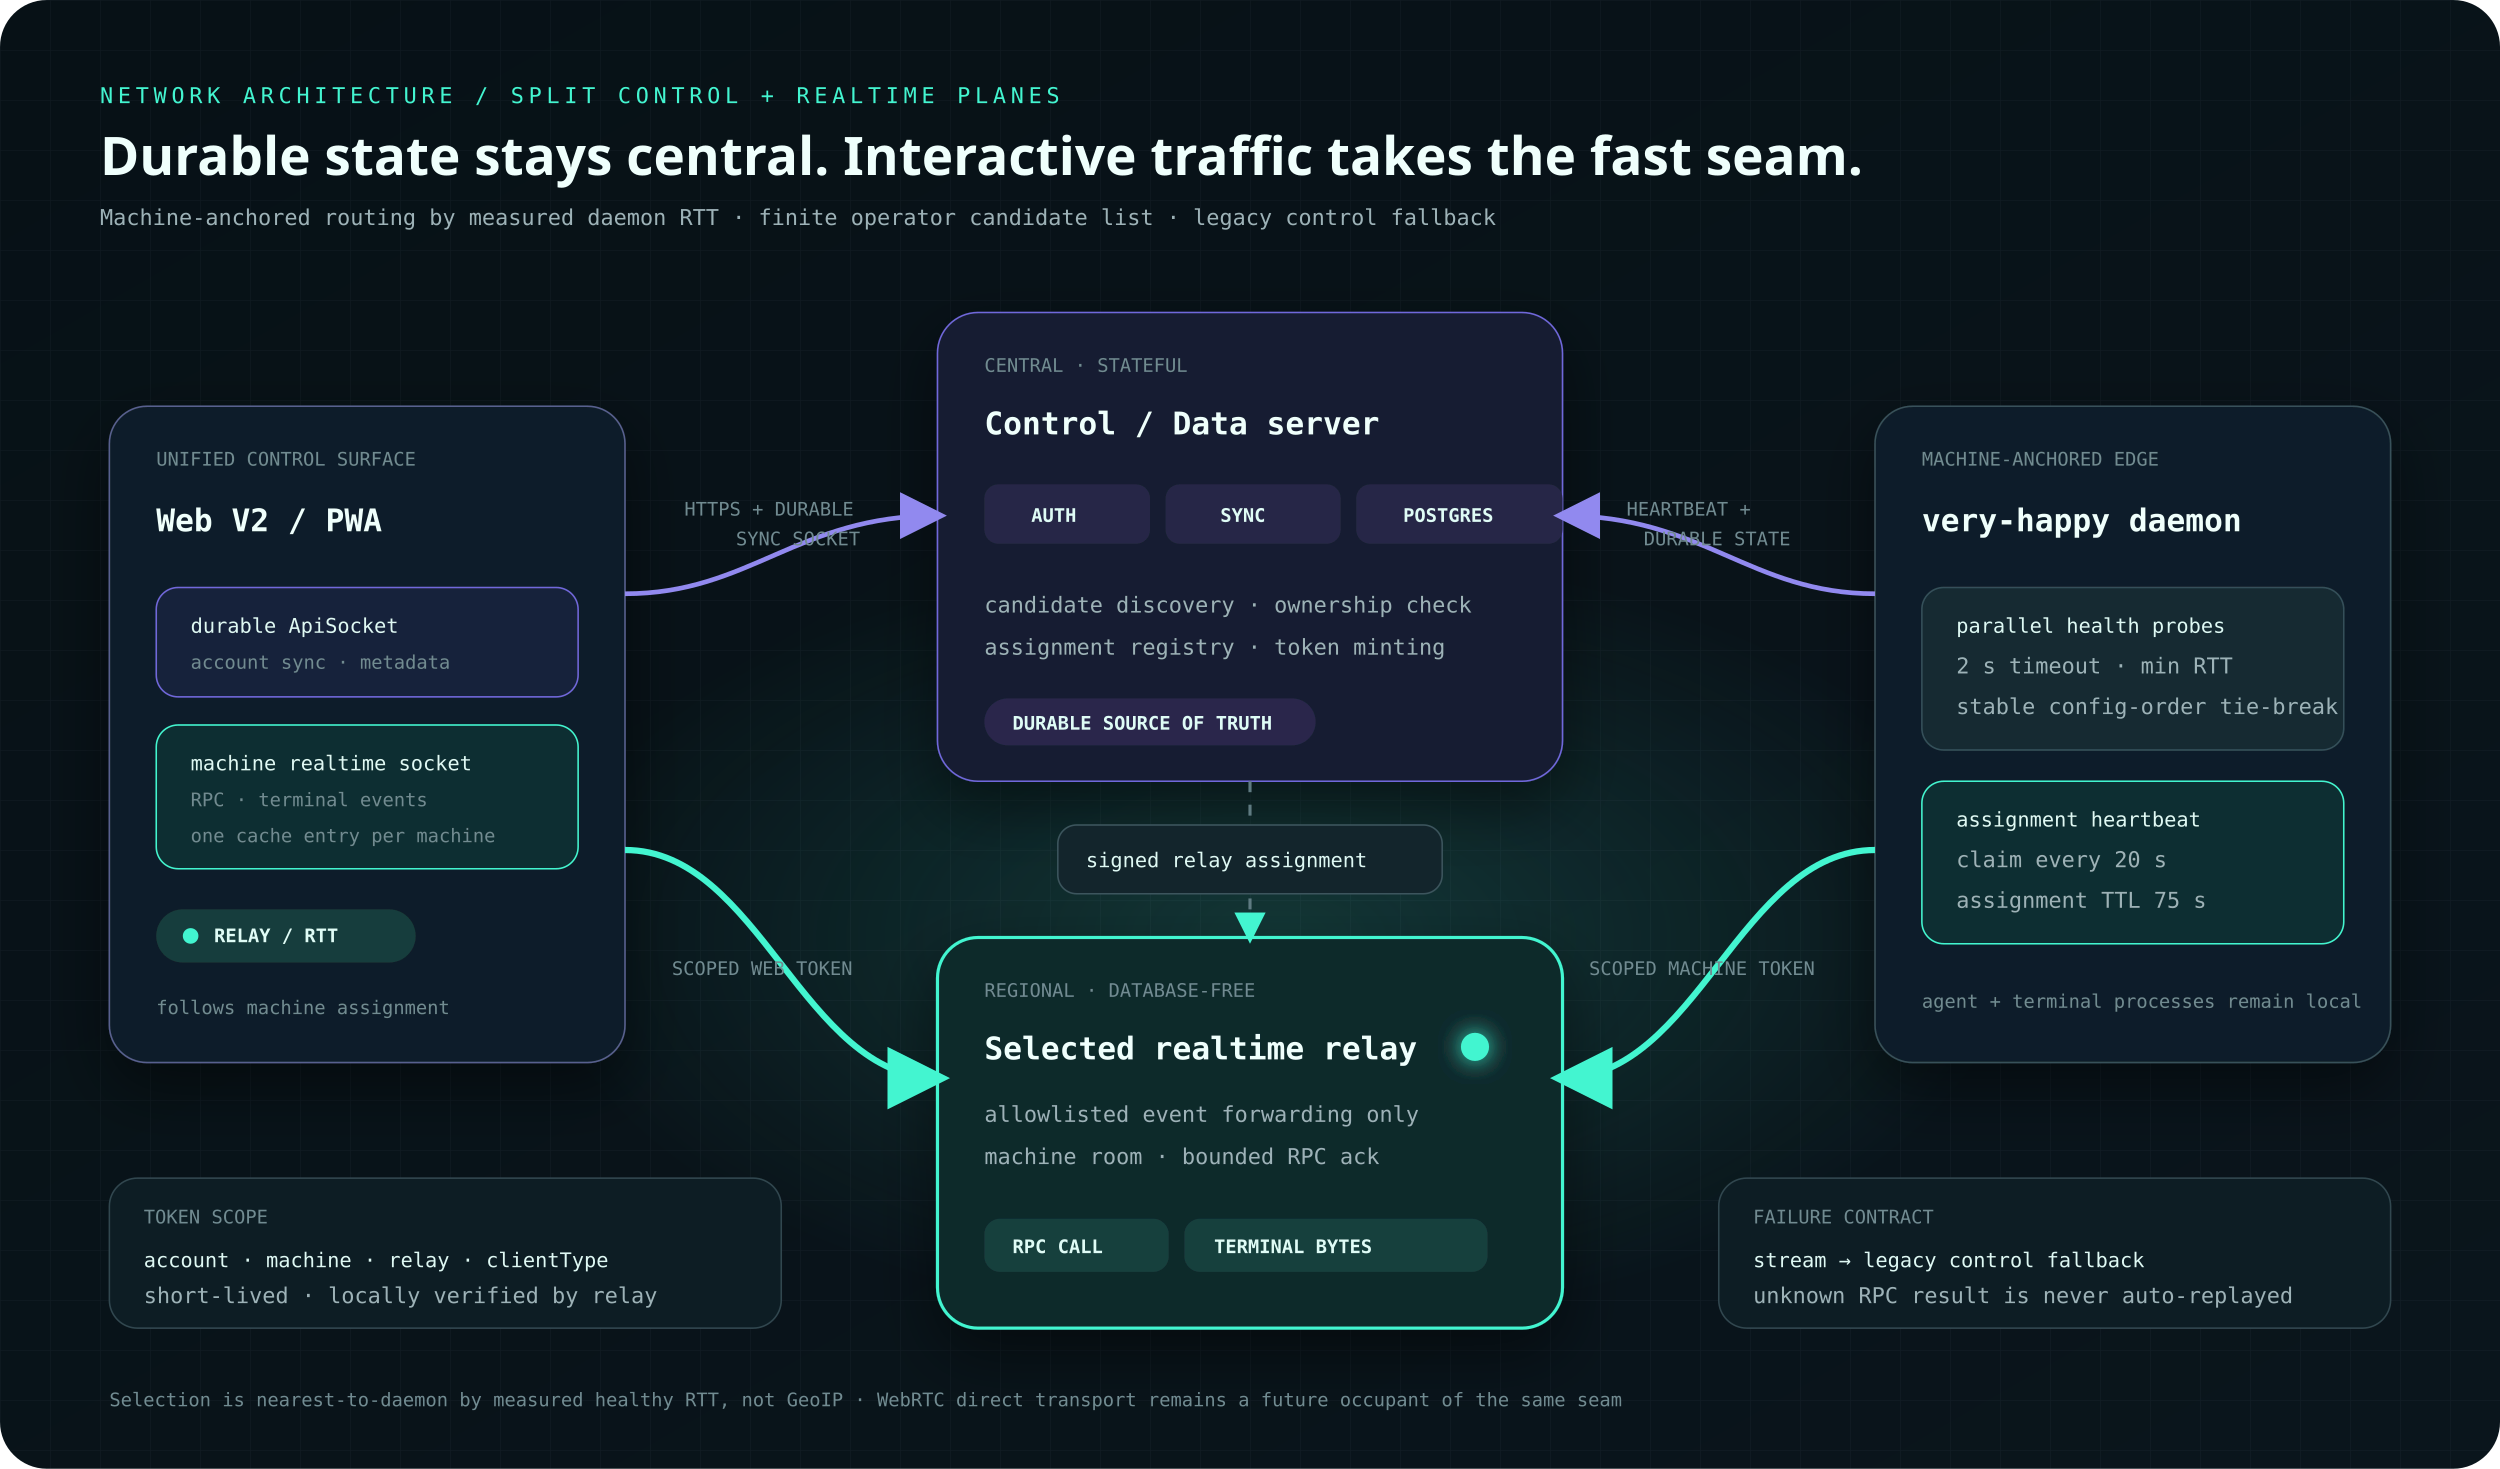
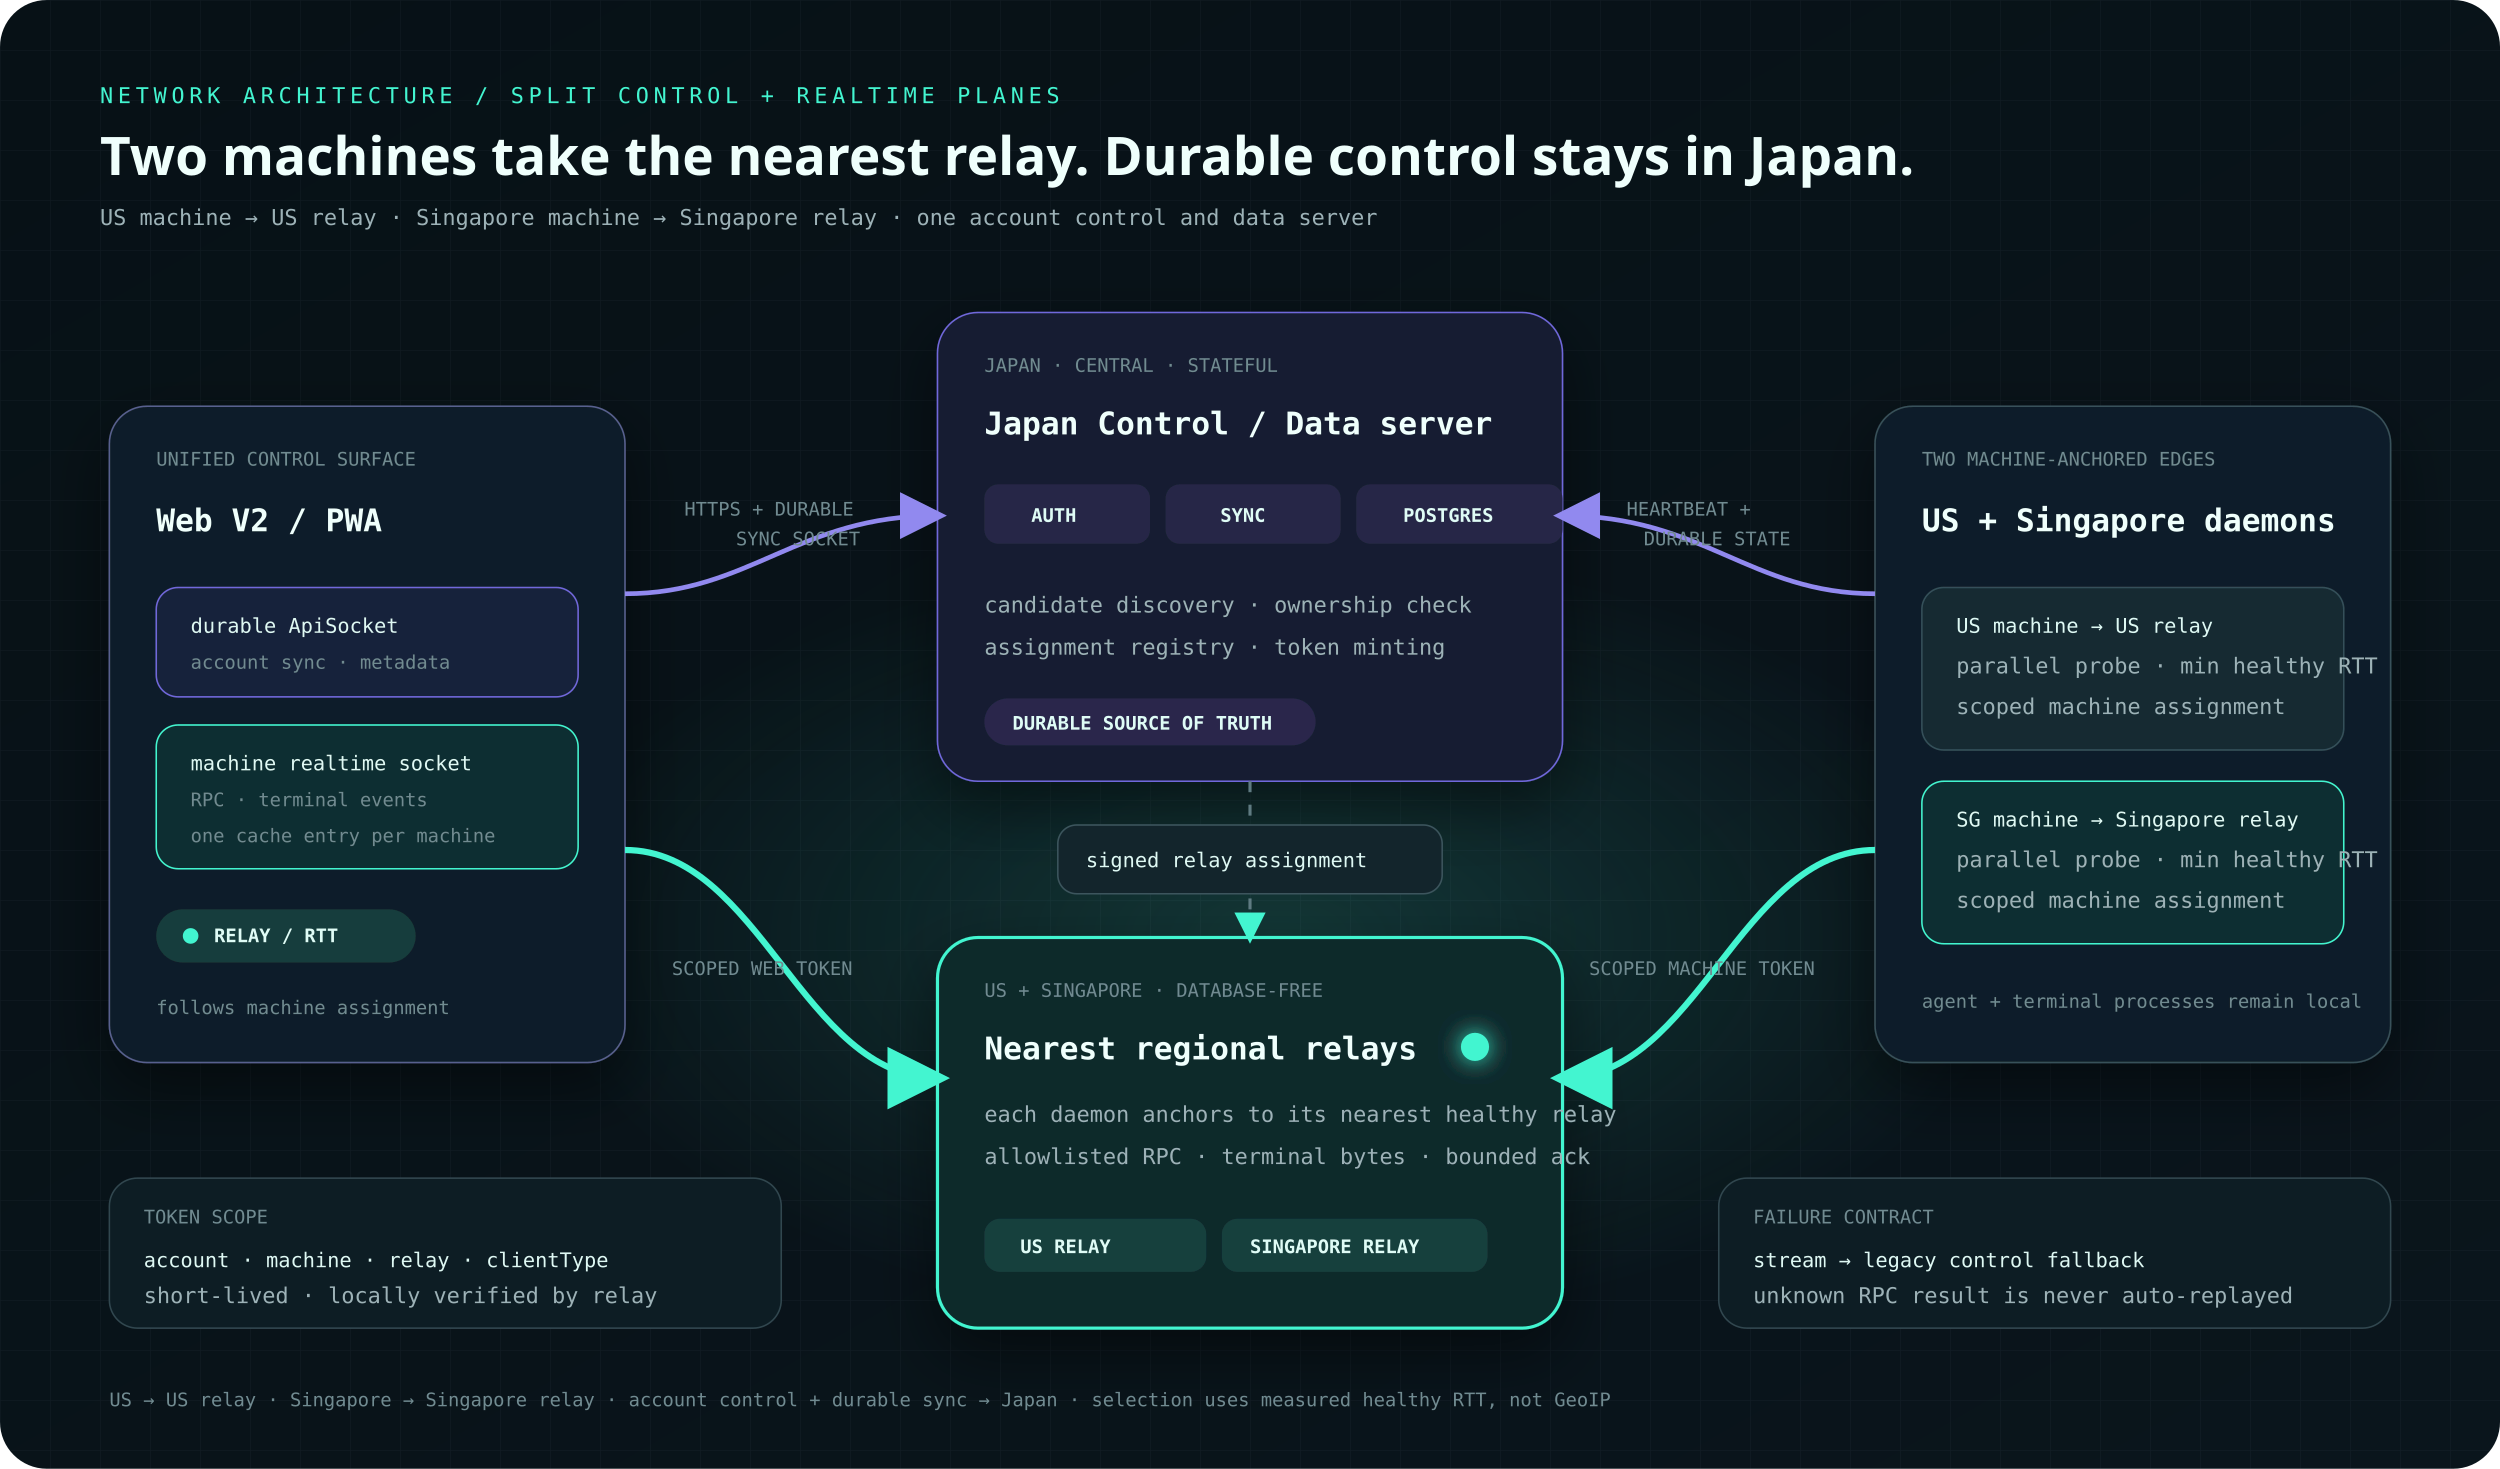
<svg xmlns="http://www.w3.org/2000/svg" width="1600" height="940" viewBox="0 0 1600 940" role="img" aria-labelledby="title desc">
  <defs>
    <linearGradient id="bg" x1="0" y1="0" x2="1" y2="1">
      <stop stop-color="#071116" />
      <stop offset="1" stop-color="#0a151c" />
    </linearGradient>
    <radialGradient id="halo">
      <stop stop-color="#43f5d0" stop-opacity=".16" />
      <stop offset="1" stop-color="#43f5d0" stop-opacity="0" />
    </radialGradient>
    <filter id="glow" x="-80%" y="-80%" width="260%" height="260%">
      <feGaussianBlur stdDeviation="7" result="b" />
      <feMerge>
        <feMergeNode in="b" />
        <feMergeNode in="SourceGraphic" />
      </feMerge>
    </filter>
    <filter id="shadow" x="-30%" y="-30%" width="160%" height="180%">
      <feDropShadow dx="0" dy="16" stdDeviation="20" flood-color="#000" flood-opacity=".45" />
    </filter>
    <pattern id="grid" width="32" height="32" patternUnits="userSpaceOnUse">
      <path d="M32 0H0V32" fill="none" stroke="#9ab5bb" stroke-opacity=".055" />
    </pattern>
    <marker id="a" markerWidth="10" markerHeight="10" refX="8" refY="5" orient="auto">
      <path d="M0 0L10 5L0 10Z" fill="#43f5d0" />
    </marker>
    <marker id="p" markerWidth="10" markerHeight="10" refX="8" refY="5" orient="auto">
      <path d="M0 0L10 5L0 10Z" fill="#9189ef" />
    </marker>
    <style>text{font-family:ui-monospace,SFMono-Regular,Menlo,Consolas,monospace}.title{font:700 34px ui-sans-serif,system-ui,sans-serif;fill:#effffc}.eyebrow{font-size:14px;letter-spacing:3px;fill:#43f5d0}.head{font-size:20px;font-weight:700;fill:#effffc}.body{font-size:14px;fill:#9db2b7}.code{font-size:13px;fill:#dff9f4}.dim{font-size:12px;fill:#718b91}.chip{font-size:12px;font-weight:700;fill:#dffcf6}.control{fill:none;stroke:#9189ef;stroke-width:3;marker-end:url(#p)}.realtime{fill:none;stroke:#43f5d0;stroke-width:4;marker-end:url(#a)}.dashed{fill:none;stroke:#5f7b82;stroke-width:2;stroke-dasharray:7 8;marker-end:url(#a)}</style>
  </defs>
  <rect width="1600" height="940" rx="30" fill="url(#bg)" />
  <rect width="1600" height="940" rx="30" fill="url(#grid)" />
  <ellipse cx="818" cy="600" rx="480" ry="250" fill="url(#halo)" />
  <text x="64" y="66" class="eyebrow">NETWORK ARCHITECTURE / SPLIT CONTROL + REALTIME PLANES</text>
-   <text x="64" y="112" class="title">Durable state stays central. Interactive traffic takes the fast seam.</text>
-   <text x="64" y="144" class="body">Machine-anchored routing by measured daemon RTT · finite operator candidate list · legacy control fallback</text>
+   <text x="64" y="112" class="title">Two machines take the nearest relay. Durable control stays in Japan.</text>
+   <text x="64" y="144" class="body">US machine → US relay · Singapore machine → Singapore relay · one account control and data server</text>
  <g filter="url(#shadow)">
    <rect x="70" y="260" width="330" height="420" rx="24" fill="#101f29" stroke="#59618f" />
    <text x="100" y="298" class="dim">UNIFIED CONTROL SURFACE</text>
    <text x="100" y="340" class="head">Web V2 / PWA</text>
    <rect x="100" y="376" width="270" height="70" rx="14" fill="#19243a" stroke="#7067db" />
    <text x="122" y="405" class="code">durable ApiSocket</text>
    <text x="122" y="428" class="dim">account sync · metadata</text>
    <rect x="100" y="464" width="270" height="92" rx="14" fill="#102e30" stroke="#43f5d0" />
    <text x="122" y="493" class="code">machine realtime socket</text>
    <text x="122" y="516" class="dim">RPC · terminal events</text>
    <text x="122" y="539" class="dim">one cache entry per machine</text>
    <rect x="100" y="582" width="166" height="34" rx="17" fill="#173d3c" />
    <circle cx="122" cy="599" r="5" fill="#43f5d0" />
    <text x="137" y="603" class="chip">RELAY / RTT</text>
    <text x="100" y="649" class="dim">follows machine assignment</text>
  </g>
  <g filter="url(#shadow)">
    <rect x="600" y="200" width="400" height="300" rx="26" fill="#171f31" stroke="#7067db" />
-     <text x="630" y="238" class="dim">CENTRAL · STATEFUL</text>
-     <text x="630" y="278" class="head">Control / Data server</text>
+     <text x="630" y="238" class="dim">JAPAN · CENTRAL · STATEFUL</text>
+     <text x="630" y="278" class="head">Japan Control / Data server</text>
    <g transform="translate(630 310)">
      <rect width="106" height="38" rx="9" fill="#282847" />
      <text x="30" y="24" class="chip">AUTH</text>
      <rect x="116" width="112" height="38" rx="9" fill="#282847" />
      <text x="151" y="24" class="chip">SYNC</text>
      <rect x="238" width="132" height="38" rx="9" fill="#282847" />
      <text x="268" y="24" class="chip">POSTGRES</text>
    </g>
    <text x="630" y="392" class="body">candidate discovery · ownership check</text>
    <text x="630" y="419" class="body">assignment registry · token minting</text>
    <rect x="630" y="447" width="212" height="30" rx="15" fill="#29274c" />
    <text x="648" y="467" class="chip">DURABLE SOURCE OF TRUTH</text>
  </g>
  <g filter="url(#shadow)">
    <rect x="600" y="600" width="400" height="250" rx="26" fill="#0f292c" stroke="#43f5d0" stroke-width="2" />
-     <text x="630" y="638" class="dim">REGIONAL · DATABASE-FREE</text>
-     <text x="630" y="678" class="head">Selected realtime relay</text>
+     <text x="630" y="638" class="dim">US + SINGAPORE · DATABASE-FREE</text>
+     <text x="630" y="678" class="head">Nearest regional relays</text>
    <circle cx="944" cy="670" r="9" fill="#43f5d0" filter="url(#glow)" />
-     <text x="630" y="718" class="body">allowlisted event forwarding only</text>
-     <text x="630" y="745" class="body">machine room · bounded RPC ack</text>
-     <rect x="630" y="780" width="118" height="34" rx="10" fill="#173f3d" />
-     <text x="648" y="802" class="chip">RPC CALL</text>
-     <rect x="758" y="780" width="194" height="34" rx="10" fill="#173f3d" />
-     <text x="777" y="802" class="chip">TERMINAL BYTES</text>
+     <text x="630" y="718" class="body">each daemon anchors to its nearest healthy relay</text>
+     <text x="630" y="745" class="body">allowlisted RPC · terminal bytes · bounded ack</text>
+     <rect x="630" y="780" width="142" height="34" rx="10" fill="#173f3d" />
+     <text x="653" y="802" class="chip">US RELAY</text>
+     <rect x="782" y="780" width="170" height="34" rx="10" fill="#173f3d" />
+     <text x="800" y="802" class="chip">SINGAPORE RELAY</text>
  </g>
  <g filter="url(#shadow)">
    <rect x="1200" y="260" width="330" height="420" rx="24" fill="#101f29" stroke="#39515a" />
-     <text x="1230" y="298" class="dim">MACHINE-ANCHORED EDGE</text>
-     <text x="1230" y="340" class="head">very-happy daemon</text>
+     <text x="1230" y="298" class="dim">TWO MACHINE-ANCHORED EDGES</text>
+     <text x="1230" y="340" class="head">US + Singapore daemons</text>
    <rect x="1230" y="376" width="270" height="104" rx="14" fill="#142a32" stroke="#35505a" />
-     <text x="1252" y="405" class="code">parallel health probes</text>
-     <text x="1252" y="431" class="body">2 s timeout · min RTT</text>
-     <text x="1252" y="457" class="body">stable config-order tie-break</text>
+     <text x="1252" y="405" class="code">US machine → US relay</text>
+     <text x="1252" y="431" class="body">parallel probe · min healthy RTT</text>
+     <text x="1252" y="457" class="body">scoped machine assignment</text>
    <rect x="1230" y="500" width="270" height="104" rx="14" fill="#102e30" stroke="#43f5d0" />
-     <text x="1252" y="529" class="code">assignment heartbeat</text>
-     <text x="1252" y="555" class="body">claim every 20 s</text>
-     <text x="1252" y="581" class="body">assignment TTL 75 s</text>
+     <text x="1252" y="529" class="code">SG machine → Singapore relay</text>
+     <text x="1252" y="555" class="body">parallel probe · min healthy RTT</text>
+     <text x="1252" y="581" class="body">scoped machine assignment</text>
    <text x="1230" y="645" class="dim">agent + terminal processes remain local</text>
  </g>
  <path d="M400 380C480 380 510 330 600 330" class="control" />
  <text x="438" y="330" class="dim">HTTPS + DURABLE</text>
  <text x="471" y="349" class="dim">SYNC SOCKET</text>
  <path d="M1200 380C1120 380 1090 330 1000 330" class="control" />
  <text x="1041" y="330" class="dim">HEARTBEAT +</text>
  <text x="1052" y="349" class="dim">DURABLE STATE</text>
  <path d="M400 544C486 544 514 690 600 690" class="realtime" />
  <text x="430" y="624" class="dim">SCOPED WEB TOKEN</text>
  <path d="M1200 544C1114 544 1086 690 1000 690" class="realtime" />
  <text x="1017" y="624" class="dim">SCOPED MACHINE TOKEN</text>
  <path d="M800 500V600" class="dashed" />
  <rect x="677" y="528" width="246" height="44" rx="12" fill="#13252c" stroke="#3c555d" />
  <text x="695" y="555" class="code">signed relay assignment</text>
  <g transform="translate(70 754)">
    <rect width="430" height="96" rx="18" fill="#0d1d24" stroke="#31474f" />
    <text x="22" y="29" class="dim">TOKEN SCOPE</text>
    <text x="22" y="57" class="code">account · machine · relay · clientType</text>
    <text x="22" y="80" class="body">short-lived · locally verified by relay</text>
  </g>
  <g transform="translate(1100 754)">
    <rect width="430" height="96" rx="18" fill="#0d1d24" stroke="#31474f" />
    <text x="22" y="29" class="dim">FAILURE CONTRACT</text>
    <text x="22" y="57" class="code">stream → legacy control fallback</text>
    <text x="22" y="80" class="body">unknown RPC result is never auto-replayed</text>
  </g>
-   <text x="70" y="900" class="dim">Selection is nearest-to-daemon by measured healthy RTT, not GeoIP · WebRTC direct transport remains a future occupant of the same seam</text>
+   <text x="70" y="900" class="dim">US → US relay · Singapore → Singapore relay · account control + durable sync → Japan · selection uses measured healthy RTT, not GeoIP</text>
</svg>
